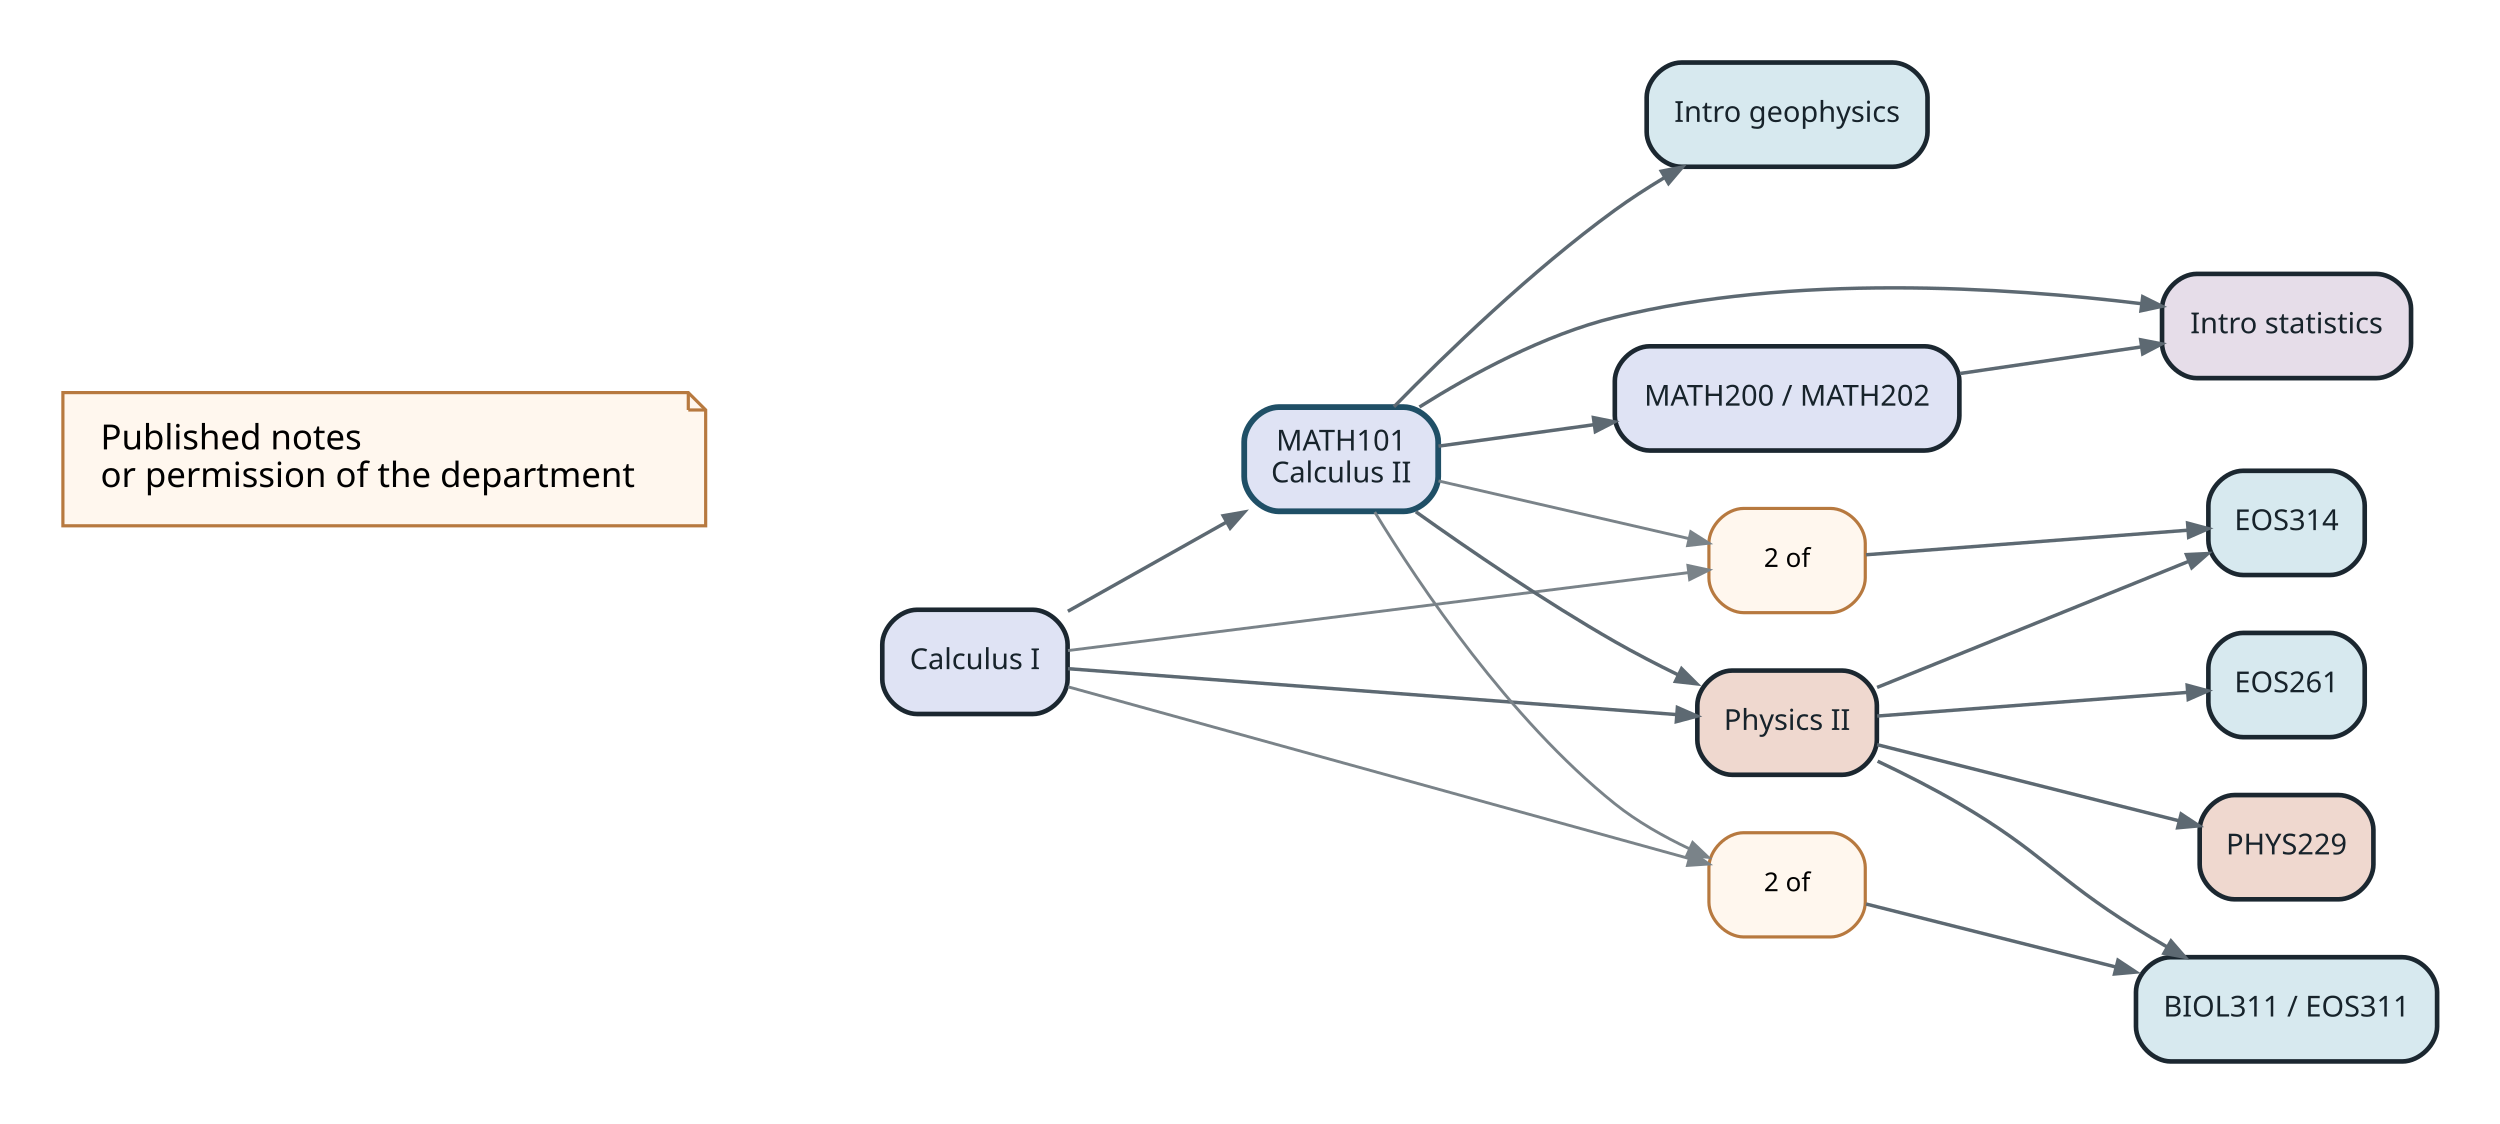
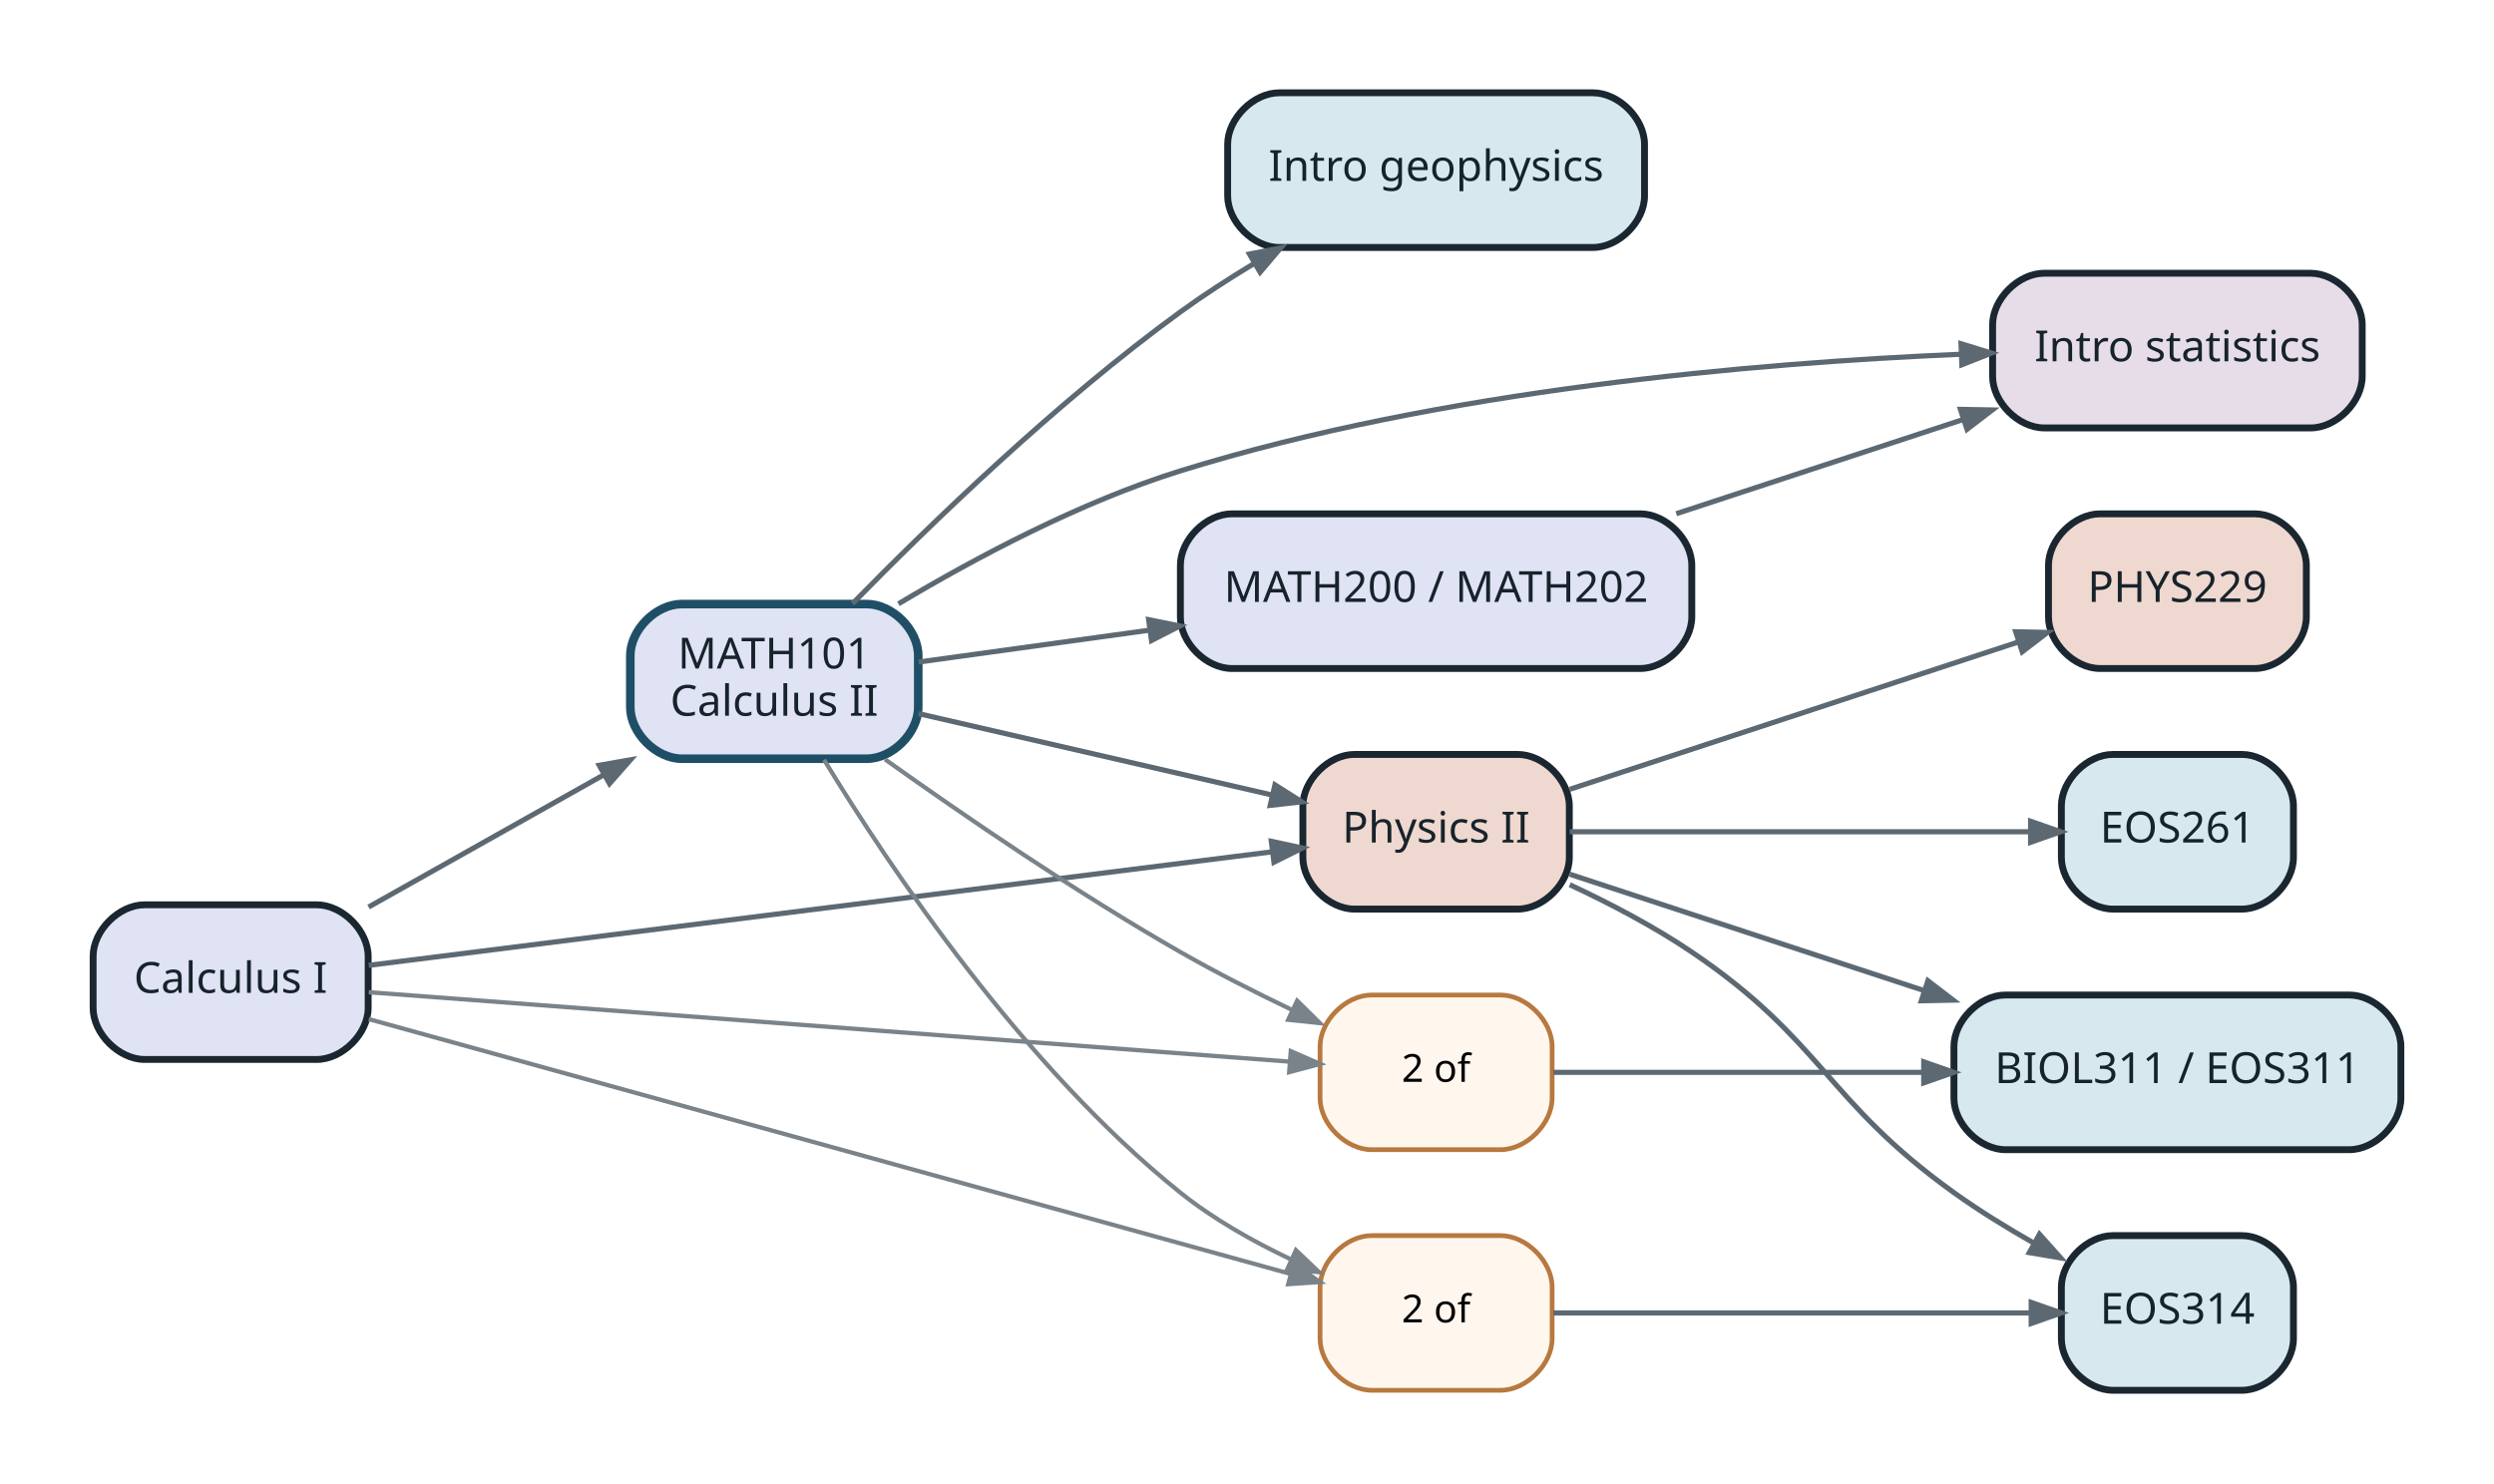
- <svg xmlns="http://www.w3.org/2000/svg" xmlns:xlink="http://www.w3.org/1999/xlink" width="863pt" height="388pt" viewBox="0.00 0.00 863.20 388.20">
-   <g id="graph0" class="graph" transform="scale(1 1) rotate(0) translate(21.6 366.6)">
+ <svg xmlns="http://www.w3.org/2000/svg" xmlns:xlink="http://www.w3.org/1999/xlink" width="580pt" height="345pt" viewBox="0.00 0.00 580.20 345.20">
+   <g id="graph0" class="graph" transform="scale(1 1) rotate(0) translate(21.6 323.6)">
    <g id="node1" class="node">
      <g id="a_node1">
        <a xlink:href="../../../courses/MATH100.html" xlink:title="Collapsed in simplified view: MATH100: Calculus I | MATH102: Calculus for Students in the Social and Biological Sciences | MATH109: Introduction to Calculus" target="_top">
-           <path fill="#dfe3f4" stroke="#1b2730" stroke-width="1.6" d="M335,-156C335,-156 295,-156 295,-156 289,-156 283,-150 283,-144 283,-144 283,-132 283,-132 283,-126 289,-120 295,-120 295,-120 335,-120 335,-120 341,-120 347,-126 347,-132 347,-132 347,-144 347,-144 347,-150 341,-156 335,-156" />
-           <text text-anchor="middle" x="315" y="-135.5" font-family="Avenir Next" font-size="10.00" fill="#17232b">Calculus I</text>
+           <path fill="#dfe3f4" stroke="#1b2730" stroke-width="1.6" d="M52,-113C52,-113 12,-113 12,-113 6,-113 0,-107 0,-101 0,-101 0,-89 0,-89 0,-83 6,-77 12,-77 12,-77 52,-77 52,-77 58,-77 64,-83 64,-89 64,-89 64,-101 64,-101 64,-107 58,-113 52,-113" />
+           <text text-anchor="middle" x="32" y="-92.5" font-family="Avenir Next" font-size="10.00" fill="#17232b">Calculus I</text>
        </a>
      </g>
    </g>
    <g id="node2" class="node">
      <g id="a_node2">
        <a xlink:href="../../../courses/MATH101.html" xlink:title="MATH101: Calculus II" target="_top">
-           <path fill="#dfe3f4" stroke="#1f4f66" stroke-width="2" d="M463,-226C463,-226 420,-226 420,-226 414,-226 408,-220 408,-214 408,-214 408,-202 408,-202 408,-196 414,-190 420,-190 420,-190 463,-190 463,-190 469,-190 475,-196 475,-202 475,-202 475,-214 475,-214 475,-220 469,-226 463,-226" />
-           <text text-anchor="middle" x="441.5" y="-211" font-family="Avenir Next" font-size="10.00" fill="#17232b">MATH101</text>
-           <text text-anchor="middle" x="441.5" y="-200" font-family="Avenir Next" font-size="10.00" fill="#17232b">Calculus II</text>
+           <path fill="#dfe3f4" stroke="#1f4f66" stroke-width="2" d="M180,-183C180,-183 137,-183 137,-183 131,-183 125,-177 125,-171 125,-171 125,-159 125,-159 125,-153 131,-147 137,-147 137,-147 180,-147 180,-147 186,-147 192,-153 192,-159 192,-159 192,-171 192,-171 192,-177 186,-183 180,-183" />
+           <text text-anchor="middle" x="158.5" y="-168" font-family="Avenir Next" font-size="10.00" fill="#17232b">MATH101</text>
+           <text text-anchor="middle" x="158.5" y="-157" font-family="Avenir Next" font-size="10.00" fill="#17232b">Calculus II</text>
+         </a>
+       </g>
+     </g>
+     <g id="edge11" class="edge">
+       <path fill="none" stroke="#5d6972" stroke-width="1.2" d="M64.1,-112.48C80.65,-121.79 101.15,-133.32 118.73,-143.2" />
+       <polygon fill="#5d6972" stroke="#5d6972" stroke-width="1.2" points="117.76,-145.47 125.06,-146.76 120.16,-141.2 117.76,-145.47" />
+     </g>
+     <g id="node5" class="node">
+       <g id="a_node5">
+         <a xlink:href="../../../courses/PHYS102B.html" xlink:title="Collapsed in simplified view: PHYS102B: General Physics II | PHYS111: Introductory Physics II | PHYS130: Physics II" target="_top">
+           <path fill="#efd8cf" stroke="#1b2730" stroke-width="1.6" d="M331.5,-148C331.5,-148 293.5,-148 293.5,-148 287.5,-148 281.5,-142 281.5,-136 281.5,-136 281.5,-124 281.5,-124 281.5,-118 287.5,-112 293.5,-112 293.5,-112 331.5,-112 331.5,-112 337.5,-112 343.5,-118 343.5,-124 343.5,-124 343.5,-136 343.5,-136 343.5,-142 337.5,-148 331.5,-148" />
+           <text text-anchor="middle" x="312.5" y="-127.5" font-family="Avenir Next" font-size="10.00" fill="#17232b">Physics II</text>
+         </a>
+       </g>
+     </g>
+     <g id="edge13" class="edge">
+       <path fill="none" stroke="#5d6972" stroke-width="1.2" d="M64.14,-98.91C115.76,-105.4 218.85,-118.36 274.24,-125.32" />
+       <polygon fill="#5d6972" stroke="#5d6972" stroke-width="1.2" points="274.16,-127.78 281.41,-126.22 274.77,-122.91 274.16,-127.78" />
+     </g>
+     <g id="node11" class="node">
+       <path fill="#fff7ee" stroke="#b7793f" stroke-width="1.1" d="M327.5,-92C327.5,-92 297.5,-92 297.5,-92 291.5,-92 285.5,-86 285.5,-80 285.5,-80 285.5,-68 285.5,-68 285.5,-62 291.5,-56 297.5,-56 297.5,-56 327.5,-56 327.5,-56 333.5,-56 339.5,-62 339.5,-68 339.5,-68 339.5,-80 339.5,-80 339.5,-86 333.5,-92 327.5,-92" />
+       <text text-anchor="middle" x="312.5" y="-71.8" font-family="Avenir Next" font-size="9.00">2 of</text>
+     </g>
+     <g id="edge3" class="edge">
+       <path fill="none" stroke="#7a8389" d="M64.14,-92.65C117.01,-88.67 223.87,-80.61 278.18,-76.51" />
+       <polygon fill="#7a8389" stroke="#7a8389" points="278.69,-78.93 285.49,-75.96 278.32,-74.04 278.69,-78.93" />
+     </g>
+     <g id="node12" class="node">
+       <path fill="#fff7ee" stroke="#b7793f" stroke-width="1.1" d="M327.5,-36C327.5,-36 297.5,-36 297.5,-36 291.5,-36 285.5,-30 285.5,-24 285.5,-24 285.5,-12 285.5,-12 285.5,-6 291.5,0 297.5,0 297.5,0 327.5,0 327.5,0 333.5,0 339.5,-6 339.5,-12 339.5,-12 339.5,-24 339.5,-24 339.5,-30 333.5,-36 327.5,-36" />
+       <text text-anchor="middle" x="312.5" y="-15.8" font-family="Avenir Next" font-size="9.00">2 of</text>
+     </g>
+     <g id="edge7" class="edge">
+       <path fill="none" stroke="#7a8389" d="M64.14,-86.39C117.12,-71.74 224.31,-42.11 278.52,-27.12" />
+       <polygon fill="#7a8389" stroke="#7a8389" points="279.39,-29.42 285.49,-25.19 278.09,-24.7 279.39,-29.42" />
+     </g>
+     <g id="node3" class="node">
+       <g id="a_node3">
+         <a xlink:href="../../../courses/EOS210.html" xlink:title="Collapsed in simplified view: EOS210: Introductory Geophysics | PHYS210: Introductory Geophysics" target="_top">
+           <path fill="#d7e9ef" stroke="#1b2730" stroke-width="1.6" d="M349,-302C349,-302 276,-302 276,-302 270,-302 264,-296 264,-290 264,-290 264,-278 264,-278 264,-272 270,-266 276,-266 276,-266 349,-266 349,-266 355,-266 361,-272 361,-278 361,-278 361,-290 361,-290 361,-296 355,-302 349,-302" />
+           <text text-anchor="middle" x="312.5" y="-281.5" font-family="Avenir Next" font-size="10.00" fill="#17232b">Intro geophysics</text>
+         </a>
+       </g>
+     </g>
+     <g id="edge1" class="edge">
+       <path fill="none" stroke="#5d6972" stroke-width="1.2" d="M176.71,-183.11C194.7,-201.49 224.28,-230.12 253,-251 258.33,-254.88 264.16,-258.65 270.01,-262.18" />
+       <polygon fill="#5d6972" stroke="#5d6972" stroke-width="1.2" points="269.07,-264.47 276.35,-265.9 271.55,-260.24 269.07,-264.47" />
+     </g>
+     <g id="node4" class="node">
+       <g id="a_node4">
+         <a xlink:href="../../../courses/MATH200.html" xlink:title="Equivalent or cross-listed: MATH200: Calculus III | MATH202: Intermediate Calculus for CSC and EOS" target="_top">
+           <path fill="#dfe3f4" stroke="#1b2730" stroke-width="1.6" d="M360,-204C360,-204 265,-204 265,-204 259,-204 253,-198 253,-192 253,-192 253,-180 253,-180 253,-174 259,-168 265,-168 265,-168 360,-168 360,-168 366,-168 372,-174 372,-180 372,-180 372,-192 372,-192 372,-198 366,-204 360,-204" />
+           <text text-anchor="middle" x="312.5" y="-183.5" font-family="Avenir Next" font-size="10.00" fill="#17232b">MATH200 / MATH202</text>
        </a>
      </g>
    </g>
    <g id="edge12" class="edge">
-       <path fill="none" stroke="#5d6972" stroke-width="1.2" d="M347.1,-155.48C363.65,-164.79 384.15,-176.32 401.73,-186.2" />
-       <polygon fill="#5d6972" stroke="#5d6972" stroke-width="1.2" points="400.76,-188.47 408.06,-189.76 403.16,-184.2 400.76,-188.47" />
+       <path fill="none" stroke="#5d6972" stroke-width="1.2" d="M192.11,-169.51C207.74,-171.66 227.06,-174.33 245.56,-176.89" />
+       <polygon fill="#5d6972" stroke="#5d6972" stroke-width="1.2" points="245.61,-179.37 252.88,-177.9 246.28,-174.52 245.61,-179.37" />
    </g>
-     <g id="node5" class="node">
-       <g id="a_node5">
-         <a xlink:href="../../../courses/PHYS102B.html" xlink:title="Collapsed in simplified view: PHYS102B: General Physics II | PHYS111: Introductory Physics II | PHYS130: Physics II" target="_top">
-           <path fill="#efd8cf" stroke="#1b2730" stroke-width="1.6" d="M614.5,-135C614.5,-135 576.5,-135 576.5,-135 570.5,-135 564.5,-129 564.5,-123 564.5,-123 564.5,-111 564.5,-111 564.5,-105 570.5,-99 576.5,-99 576.5,-99 614.5,-99 614.5,-99 620.5,-99 626.5,-105 626.5,-111 626.5,-111 626.5,-123 626.5,-123 626.5,-129 620.5,-135 614.5,-135" />
-           <text text-anchor="middle" x="595.5" y="-114.5" font-family="Avenir Next" font-size="10.00" fill="#17232b">Physics II</text>
+     <g id="edge14" class="edge">
+       <path fill="none" stroke="#5d6972" stroke-width="1.2" d="M192.11,-157.49C216.27,-151.93 249.23,-144.34 274.39,-138.54" />
+       <polygon fill="#5d6972" stroke="#5d6972" stroke-width="1.2" points="275,-140.92 281.27,-136.96 273.9,-136.14 275,-140.92" />
+     </g>
+     <g id="node10" class="node">
+       <g id="a_node10">
+         <a xlink:href="../../../courses/STAT254.html" xlink:title="Collapsed in simplified view: STAT254: Probability and Statistics for Engineers | STAT255: Statistics for Life Sciences I | STAT260: Introduction to Probability and Statistics I" target="_top">
+           <path fill="#e6dde9" stroke="#1b2730" stroke-width="1.6" d="M516,-260C516,-260 454,-260 454,-260 448,-260 442,-254 442,-248 442,-248 442,-236 442,-236 442,-230 448,-224 454,-224 454,-224 516,-224 516,-224 522,-224 528,-230 528,-236 528,-236 528,-248 528,-248 528,-254 522,-260 516,-260" />
+           <text text-anchor="middle" x="485" y="-239.5" font-family="Avenir Next" font-size="10.00" fill="#17232b">Intro statistics</text>
        </a>
      </g>
    </g>
-     <g id="edge14" class="edge">
-       <path fill="none" stroke="#5d6972" stroke-width="1.2" d="M347.14,-135.65C398.76,-131.76 501.85,-123.99 557.24,-119.81" />
-       <polygon fill="#5d6972" stroke="#5d6972" stroke-width="1.2" points="557.61,-122.24 564.41,-119.27 557.24,-117.35 557.61,-122.24" />
-     </g>
-     <g id="node12" class="node">
-       <path fill="#fff7ee" stroke="#b7793f" stroke-width="1.1" d="M610.5,-79C610.5,-79 580.5,-79 580.5,-79 574.5,-79 568.5,-73 568.5,-67 568.5,-67 568.5,-55 568.5,-55 568.5,-49 574.5,-43 580.5,-43 580.5,-43 610.5,-43 610.5,-43 616.5,-43 622.5,-49 622.5,-55 622.5,-55 622.5,-67 622.5,-67 622.5,-73 616.5,-79 610.5,-79" />
-       <text text-anchor="middle" x="595.5" y="-58.8" font-family="Avenir Next" font-size="9.00">2 of</text>
+     <g id="edge17" class="edge">
+       <path fill="none" stroke="#5d6972" stroke-width="1.2" d="M187.39,-183.05C205.4,-193.82 229.73,-206.76 253,-214 313.72,-232.89 387.11,-239.14 434.63,-241.15" />
+       <polygon fill="#5d6972" stroke="#5d6972" stroke-width="1.2" points="434.65,-243.6 441.74,-241.42 434.84,-238.7 434.65,-243.6" />
    </g>
    <g id="edge4" class="edge">
-       <path fill="none" stroke="#7a8389" d="M347.14,-129.39C400.12,-114.74 507.31,-85.11 561.52,-70.12" />
-       <polygon fill="#7a8389" stroke="#7a8389" points="562.39,-72.42 568.49,-68.19 561.09,-67.7 562.39,-72.42" />
-     </g>
-     <g id="node13" class="node">
-       <path fill="#fff7ee" stroke="#b7793f" stroke-width="1.1" d="M610.5,-191C610.5,-191 580.5,-191 580.5,-191 574.5,-191 568.5,-185 568.5,-179 568.5,-179 568.5,-167 568.5,-167 568.5,-161 574.5,-155 580.5,-155 580.5,-155 610.5,-155 610.5,-155 616.5,-155 622.5,-161 622.5,-167 622.5,-167 622.5,-179 622.5,-179 622.5,-185 616.5,-191 610.5,-191" />
-       <text text-anchor="middle" x="595.5" y="-170.8" font-family="Avenir Next" font-size="9.00">2 of</text>
+       <path fill="none" stroke="#7a8389" d="M184.26,-146.86C202.75,-133.68 228.87,-115.8 253,-102 261.26,-97.28 270.43,-92.62 279.02,-88.51" />
+       <polygon fill="#7a8389" stroke="#7a8389" points="280.17,-90.67 285.45,-85.47 278.08,-86.24 280.17,-90.67" />
    </g>
    <g id="edge8" class="edge">
-       <path fill="none" stroke="#7a8389" d="M347.14,-141.91C400.12,-148.57 507.31,-162.04 561.52,-168.85" />
-       <polygon fill="#7a8389" stroke="#7a8389" points="561.24,-171.29 568.49,-169.73 561.85,-166.43 561.24,-171.29" />
+       <path fill="none" stroke="#7a8389" d="M170.09,-146.74C185.56,-121.35 216.51,-75.25 253,-46 260.63,-39.88 269.82,-34.69 278.63,-30.51" />
+       <polygon fill="#7a8389" stroke="#7a8389" points="279.89,-32.62 285.26,-27.5 277.87,-28.16 279.89,-32.62" />
    </g>
-     <g id="node3" class="node">
-       <g id="a_node3">
-         <a xlink:href="../../../courses/EOS210.html" xlink:title="Collapsed in simplified view: EOS210: Introductory Geophysics | PHYS210: Introductory Geophysics" target="_top">
-           <path fill="#d7e9ef" stroke="#1b2730" stroke-width="1.6" d="M632,-345C632,-345 559,-345 559,-345 553,-345 547,-339 547,-333 547,-333 547,-321 547,-321 547,-315 553,-309 559,-309 559,-309 632,-309 632,-309 638,-309 644,-315 644,-321 644,-321 644,-333 644,-333 644,-339 638,-345 632,-345" />
-           <text text-anchor="middle" x="595.5" y="-324.5" font-family="Avenir Next" font-size="10.00" fill="#17232b">Intro geophysics</text>
+     <g id="edge16" class="edge">
+       <path fill="none" stroke="#5d6972" stroke-width="1.2" d="M368.39,-204.03C389.81,-211.06 414.19,-219.07 435.01,-225.91" />
+       <polygon fill="#5d6972" stroke="#5d6972" stroke-width="1.2" points="434.51,-228.32 441.93,-228.18 436.04,-223.67 434.51,-228.32" />
+     </g>
+     <g id="node6" class="node">
+       <g id="a_node6">
+         <a xlink:href="../../../courses/EOS261.html" xlink:title="EOS261: The Climate System" target="_top">
+           <path fill="#d7e9ef" stroke="#1b2730" stroke-width="1.6" d="M500,-148C500,-148 470,-148 470,-148 464,-148 458,-142 458,-136 458,-136 458,-124 458,-124 458,-118 464,-112 470,-112 470,-112 500,-112 500,-112 506,-112 512,-118 512,-124 512,-124 512,-136 512,-136 512,-142 506,-148 500,-148" />
+           <text text-anchor="middle" x="485" y="-127.5" font-family="Avenir Next" font-size="10.00" fill="#17232b">EOS261</text>
        </a>
      </g>
    </g>
    <g id="edge2" class="edge">
-       <path fill="none" stroke="#5d6972" stroke-width="1.2" d="M459.71,-226.11C477.7,-244.49 507.28,-273.12 536,-294 541.33,-297.88 547.16,-301.65 553.01,-305.18" />
-       <polygon fill="#5d6972" stroke="#5d6972" stroke-width="1.2" points="552.07,-307.47 559.35,-308.9 554.55,-303.24 552.07,-307.47" />
-     </g>
-     <g id="node4" class="node">
-       <g id="a_node4">
-         <a xlink:href="../../../courses/MATH200.html" xlink:title="Equivalent or cross-listed: MATH200: Calculus III | MATH202: Intermediate Calculus for CSC and EOS" target="_top">
-           <path fill="#dfe3f4" stroke="#1b2730" stroke-width="1.6" d="M643,-247C643,-247 548,-247 548,-247 542,-247 536,-241 536,-235 536,-235 536,-223 536,-223 536,-217 542,-211 548,-211 548,-211 643,-211 643,-211 649,-211 655,-217 655,-223 655,-223 655,-235 655,-235 655,-241 649,-247 643,-247" />
-           <text text-anchor="middle" x="595.5" y="-226.5" font-family="Avenir Next" font-size="10.00" fill="#17232b">MATH200 / MATH202</text>
-         </a>
-       </g>
-     </g>
-     <g id="edge13" class="edge">
-       <path fill="none" stroke="#5d6972" stroke-width="1.2" d="M475.11,-212.51C490.74,-214.66 510.06,-217.33 528.56,-219.89" />
-       <polygon fill="#5d6972" stroke="#5d6972" stroke-width="1.2" points="528.61,-222.37 535.88,-220.9 529.28,-217.52 528.61,-222.37" />
-     </g>
-     <g id="edge15" class="edge">
-       <path fill="none" stroke="#5d6972" stroke-width="1.2" d="M467.26,-189.86C485.75,-176.68 511.87,-158.8 536,-145 542.88,-141.06 550.41,-137.17 557.7,-133.6" />
-       <polygon fill="#5d6972" stroke="#5d6972" stroke-width="1.2" points="559.06,-135.66 564.31,-130.42 556.94,-131.25 559.06,-135.66" />
-     </g>
-     <g id="node10" class="node">
-       <g id="a_node10">
-         <a xlink:href="../../../courses/STAT254.html" xlink:title="Collapsed in simplified view: STAT254: Probability and Statistics for Engineers | STAT255: Statistics for Life Sciences I | STAT260: Introduction to Probability and Statistics I" target="_top">
-           <path fill="#e6dde9" stroke="#1b2730" stroke-width="1.6" d="M799,-272C799,-272 737,-272 737,-272 731,-272 725,-266 725,-260 725,-260 725,-248 725,-248 725,-242 731,-236 737,-236 737,-236 799,-236 799,-236 805,-236 811,-242 811,-248 811,-248 811,-260 811,-260 811,-266 805,-272 799,-272" />
-           <text text-anchor="middle" x="768" y="-251.5" font-family="Avenir Next" font-size="10.00" fill="#17232b">Intro statistics</text>
-         </a>
-       </g>
-     </g>
-     <g id="edge18" class="edge">
-       <path fill="none" stroke="#5d6972" stroke-width="1.2" d="M468.52,-226.03C486.56,-237.39 511.62,-251 536,-257 597.31,-272.09 670.56,-267.49 717.89,-261.71" />
-       <polygon fill="#5d6972" stroke="#5d6972" stroke-width="1.2" points="718.33,-264.12 724.97,-260.81 717.72,-259.26 718.33,-264.12" />
-     </g>
-     <g id="edge5" class="edge">
-       <path fill="none" stroke="#7a8389" d="M453.09,-189.74C468.56,-164.35 499.51,-118.25 536,-89 543.63,-82.88 552.82,-77.69 561.63,-73.51" />
-       <polygon fill="#7a8389" stroke="#7a8389" points="562.89,-75.62 568.26,-70.5 560.87,-71.16 562.89,-75.62" />
-     </g>
-     <g id="edge9" class="edge">
-       <path fill="none" stroke="#7a8389" d="M475.11,-200.49C500.62,-194.62 535.95,-186.48 561.55,-180.59" />
-       <polygon fill="#7a8389" stroke="#7a8389" points="562.23,-182.95 568.5,-178.99 561.13,-178.17 562.23,-182.95" />
-     </g>
-     <g id="edge17" class="edge">
-       <path fill="none" stroke="#5d6972" stroke-width="1.2" d="M655.18,-237.6C675.59,-240.6 698.27,-243.92 717.84,-246.79" />
-       <polygon fill="#5d6972" stroke="#5d6972" stroke-width="1.2" points="717.62,-249.24 724.9,-247.83 718.33,-244.39 717.62,-249.24" />
-     </g>
-     <g id="node6" class="node">
-       <g id="a_node6">
-         <a xlink:href="../../../courses/EOS261.html" xlink:title="EOS261: The Climate System" target="_top">
-           <path fill="#d7e9ef" stroke="#1b2730" stroke-width="1.6" d="M783,-148C783,-148 753,-148 753,-148 747,-148 741,-142 741,-136 741,-136 741,-124 741,-124 741,-118 747,-112 753,-112 753,-112 783,-112 783,-112 789,-112 795,-118 795,-124 795,-124 795,-136 795,-136 795,-142 789,-148 783,-148" />
-           <text text-anchor="middle" x="768" y="-127.5" font-family="Avenir Next" font-size="10.00" fill="#17232b">EOS261</text>
-         </a>
-       </g>
-     </g>
-     <g id="edge3" class="edge">
-       <path fill="none" stroke="#5d6972" stroke-width="1.2" d="M626.59,-119.29C656.59,-121.58 702.57,-125.09 733.67,-127.46" />
-       <polygon fill="#5d6972" stroke="#5d6972" stroke-width="1.2" points="733.68,-129.92 740.84,-128.01 734.05,-125.03 733.68,-129.92" />
+       <path fill="none" stroke="#5d6972" stroke-width="1.2" d="M343.59,-130C373.59,-130 419.57,-130 450.67,-130" />
+       <polygon fill="#5d6972" stroke="#5d6972" stroke-width="1.2" points="450.84,-132.45 457.84,-130 450.84,-127.55 450.84,-132.45" />
    </g>
    <g id="node7" class="node">
      <g id="a_node7">
        <a xlink:href="../../../courses/EOS311.html" xlink:title="Equivalent or cross-listed: BIOL311: Biological Oceanography | EOS311: Biological Oceanography" target="_top">
-           <path fill="#d7e9ef" stroke="#1b2730" stroke-width="1.6" d="M808,-36C808,-36 728,-36 728,-36 722,-36 716,-30 716,-24 716,-24 716,-12 716,-12 716,-6 722,0 728,0 728,0 808,0 808,0 814,0 820,-6 820,-12 820,-12 820,-24 820,-24 820,-30 814,-36 808,-36" />
-           <text text-anchor="middle" x="768" y="-15.5" font-family="Avenir Next" font-size="10.00" fill="#17232b">BIOL311 / EOS311</text>
+           <path fill="#d7e9ef" stroke="#1b2730" stroke-width="1.6" d="M525,-92C525,-92 445,-92 445,-92 439,-92 433,-86 433,-80 433,-80 433,-68 433,-68 433,-62 439,-56 445,-56 445,-56 525,-56 525,-56 531,-56 537,-62 537,-68 537,-68 537,-80 537,-80 537,-86 531,-92 525,-92" />
+           <text text-anchor="middle" x="485" y="-71.5" font-family="Avenir Next" font-size="10.00" fill="#17232b">BIOL311 / EOS311</text>
        </a>
      </g>
    </g>
-     <g id="edge7" class="edge">
-       <path fill="none" stroke="#5d6972" stroke-width="1.2" d="M626.76,-103.7C635.99,-99.33 646.06,-94.24 655,-89 683.62,-72.23 687.86,-63.56 716,-46 719.46,-43.84 723.09,-41.67 726.76,-39.54" />
-       <polygon fill="#5d6972" stroke="#5d6972" stroke-width="1.2" points="728.09,-41.6 732.95,-36 725.66,-37.35 728.09,-41.6" />
+     <g id="edge6" class="edge">
+       <path fill="none" stroke="#5d6972" stroke-width="1.2" d="M343.59,-120.12C366.33,-112.65 398.24,-102.17 425.9,-93.08" />
+       <polygon fill="#5d6972" stroke="#5d6972" stroke-width="1.2" points="426.94,-95.32 432.83,-90.81 425.41,-90.66 426.94,-95.32" />
    </g>
    <g id="node8" class="node">
      <g id="a_node8">
        <a xlink:href="../../../courses/EOS314.html" xlink:title="EOS314: Descriptive Physical Oceanography" target="_top">
-           <path fill="#d7e9ef" stroke="#1b2730" stroke-width="1.6" d="M783,-204C783,-204 753,-204 753,-204 747,-204 741,-198 741,-192 741,-192 741,-180 741,-180 741,-174 747,-168 753,-168 753,-168 783,-168 783,-168 789,-168 795,-174 795,-180 795,-180 795,-192 795,-192 795,-198 789,-204 783,-204" />
-           <text text-anchor="middle" x="768" y="-183.5" font-family="Avenir Next" font-size="10.00" fill="#17232b">EOS314</text>
+           <path fill="#d7e9ef" stroke="#1b2730" stroke-width="1.6" d="M500,-36C500,-36 470,-36 470,-36 464,-36 458,-30 458,-24 458,-24 458,-12 458,-12 458,-6 464,0 470,0 470,0 500,0 500,0 506,0 512,-6 512,-12 512,-12 512,-24 512,-24 512,-30 506,-36 500,-36" />
+           <text text-anchor="middle" x="485" y="-15.5" font-family="Avenir Next" font-size="10.00" fill="#17232b">EOS314</text>
        </a>
      </g>
    </g>
-     <g id="edge11" class="edge">
-       <path fill="none" stroke="#5d6972" stroke-width="1.2" d="M626.59,-129.18C656.72,-141.37 702.96,-160.08 734.06,-172.67" />
-       <polygon fill="#5d6972" stroke="#5d6972" stroke-width="1.2" points="733.43,-175.06 740.84,-175.41 735.27,-170.52 733.43,-175.06" />
+     <g id="edge10" class="edge">
+       <path fill="none" stroke="#5d6972" stroke-width="1.2" d="M343.6,-117.68C353.02,-113.28 363.23,-107.93 372,-102 402.49,-81.39 403.1,-67.46 433,-46 438.79,-41.85 445.25,-37.86 451.59,-34.26" />
+       <polygon fill="#5d6972" stroke="#5d6972" stroke-width="1.2" points="452.91,-36.33 457.85,-30.8 450.54,-32.04 452.91,-36.33" />
    </g>
    <g id="node9" class="node">
      <g id="a_node9">
        <a xlink:href="../../../courses/PHYS229.html" xlink:title="PHYS229: Introduction to Experimental Physics" target="_top">
-           <path fill="#efd8cf" stroke="#1b2730" stroke-width="1.6" d="M786,-92C786,-92 750,-92 750,-92 744,-92 738,-86 738,-80 738,-80 738,-68 738,-68 738,-62 744,-56 750,-56 750,-56 786,-56 786,-56 792,-56 798,-62 798,-68 798,-68 798,-80 798,-80 798,-86 792,-92 786,-92" />
-           <text text-anchor="middle" x="768" y="-71.5" font-family="Avenir Next" font-size="10.00" fill="#17232b">PHYS229</text>
+           <path fill="#efd8cf" stroke="#1b2730" stroke-width="1.6" d="M503,-204C503,-204 467,-204 467,-204 461,-204 455,-198 455,-192 455,-192 455,-180 455,-180 455,-174 461,-168 467,-168 467,-168 503,-168 503,-168 509,-168 515,-174 515,-180 515,-180 515,-192 515,-192 515,-198 509,-204 503,-204" />
+           <text text-anchor="middle" x="485" y="-183.5" font-family="Avenir Next" font-size="10.00" fill="#17232b">PHYS229</text>
        </a>
      </g>
    </g>
-     <g id="edge16" class="edge">
-       <path fill="none" stroke="#5d6972" stroke-width="1.2" d="M626.59,-109.41C655.74,-102.06 699.97,-90.9 730.98,-83.08" />
-       <polygon fill="#5d6972" stroke="#5d6972" stroke-width="1.2" points="731.59,-85.46 737.78,-81.37 730.39,-80.71 731.59,-85.46" />
+     <g id="edge15" class="edge">
+       <path fill="none" stroke="#5d6972" stroke-width="1.2" d="M343.59,-139.88C372.74,-149.46 416.97,-163.99 447.98,-174.17" />
+       <polygon fill="#5d6972" stroke="#5d6972" stroke-width="1.2" points="447.37,-176.55 454.78,-176.4 448.89,-171.89 447.37,-176.55" />
    </g>
-     <g id="node11" class="node">
-       <polygon fill="#fff7ee" stroke="#b7793f" stroke-width="1.1" points="216,-231 0,-231 0,-185 222,-185 222,-225 216,-231" />
-       <polyline fill="none" stroke="#b7793f" stroke-width="1.1" points="216,-231 216,-225 " />
-       <polyline fill="none" stroke="#b7793f" stroke-width="1.1" points="222,-225 216,-225 " />
-       <text text-anchor="start" x="13" y="-211.4" font-family="Avenir Next" font-size="12.00">Published notes</text>
-       <text text-anchor="start" x="13" y="-198.4" font-family="Avenir Next" font-size="12.00">or permission of the department</text>
+     <g id="edge5" class="edge">
+       <path fill="none" stroke="#5d6972" stroke-width="1.2" d="M339.77,-74C362.59,-74 396.47,-74 425.66,-74" />
+       <polygon fill="#5d6972" stroke="#5d6972" stroke-width="1.2" points="425.97,-76.45 432.97,-74 425.97,-71.55 425.97,-76.45" />
    </g>
-     <g id="edge6" class="edge">
-       <path fill="none" stroke="#5d6972" stroke-width="1.2" d="M622.77,-54.38C645.68,-48.6 679.75,-40 709.03,-32.62" />
-       <polygon fill="#5d6972" stroke="#5d6972" stroke-width="1.2" points="709.78,-34.96 715.97,-30.87 708.58,-30.21 709.78,-34.96" />
-     </g>
-     <g id="edge10" class="edge">
-       <path fill="none" stroke="#5d6972" stroke-width="1.2" d="M622.77,-175C652.64,-177.28 701.47,-181 733.92,-183.48" />
-       <polygon fill="#5d6972" stroke="#5d6972" stroke-width="1.2" points="733.82,-185.93 740.98,-184.02 734.19,-181.04 733.82,-185.93" />
+     <g id="edge9" class="edge">
+       <path fill="none" stroke="#5d6972" stroke-width="1.2" d="M339.77,-18C369.64,-18 418.47,-18 450.92,-18" />
+       <polygon fill="#5d6972" stroke="#5d6972" stroke-width="1.2" points="450.98,-20.45 457.98,-18 450.98,-15.55 450.98,-20.45" />
    </g>
  </g>
</svg>
